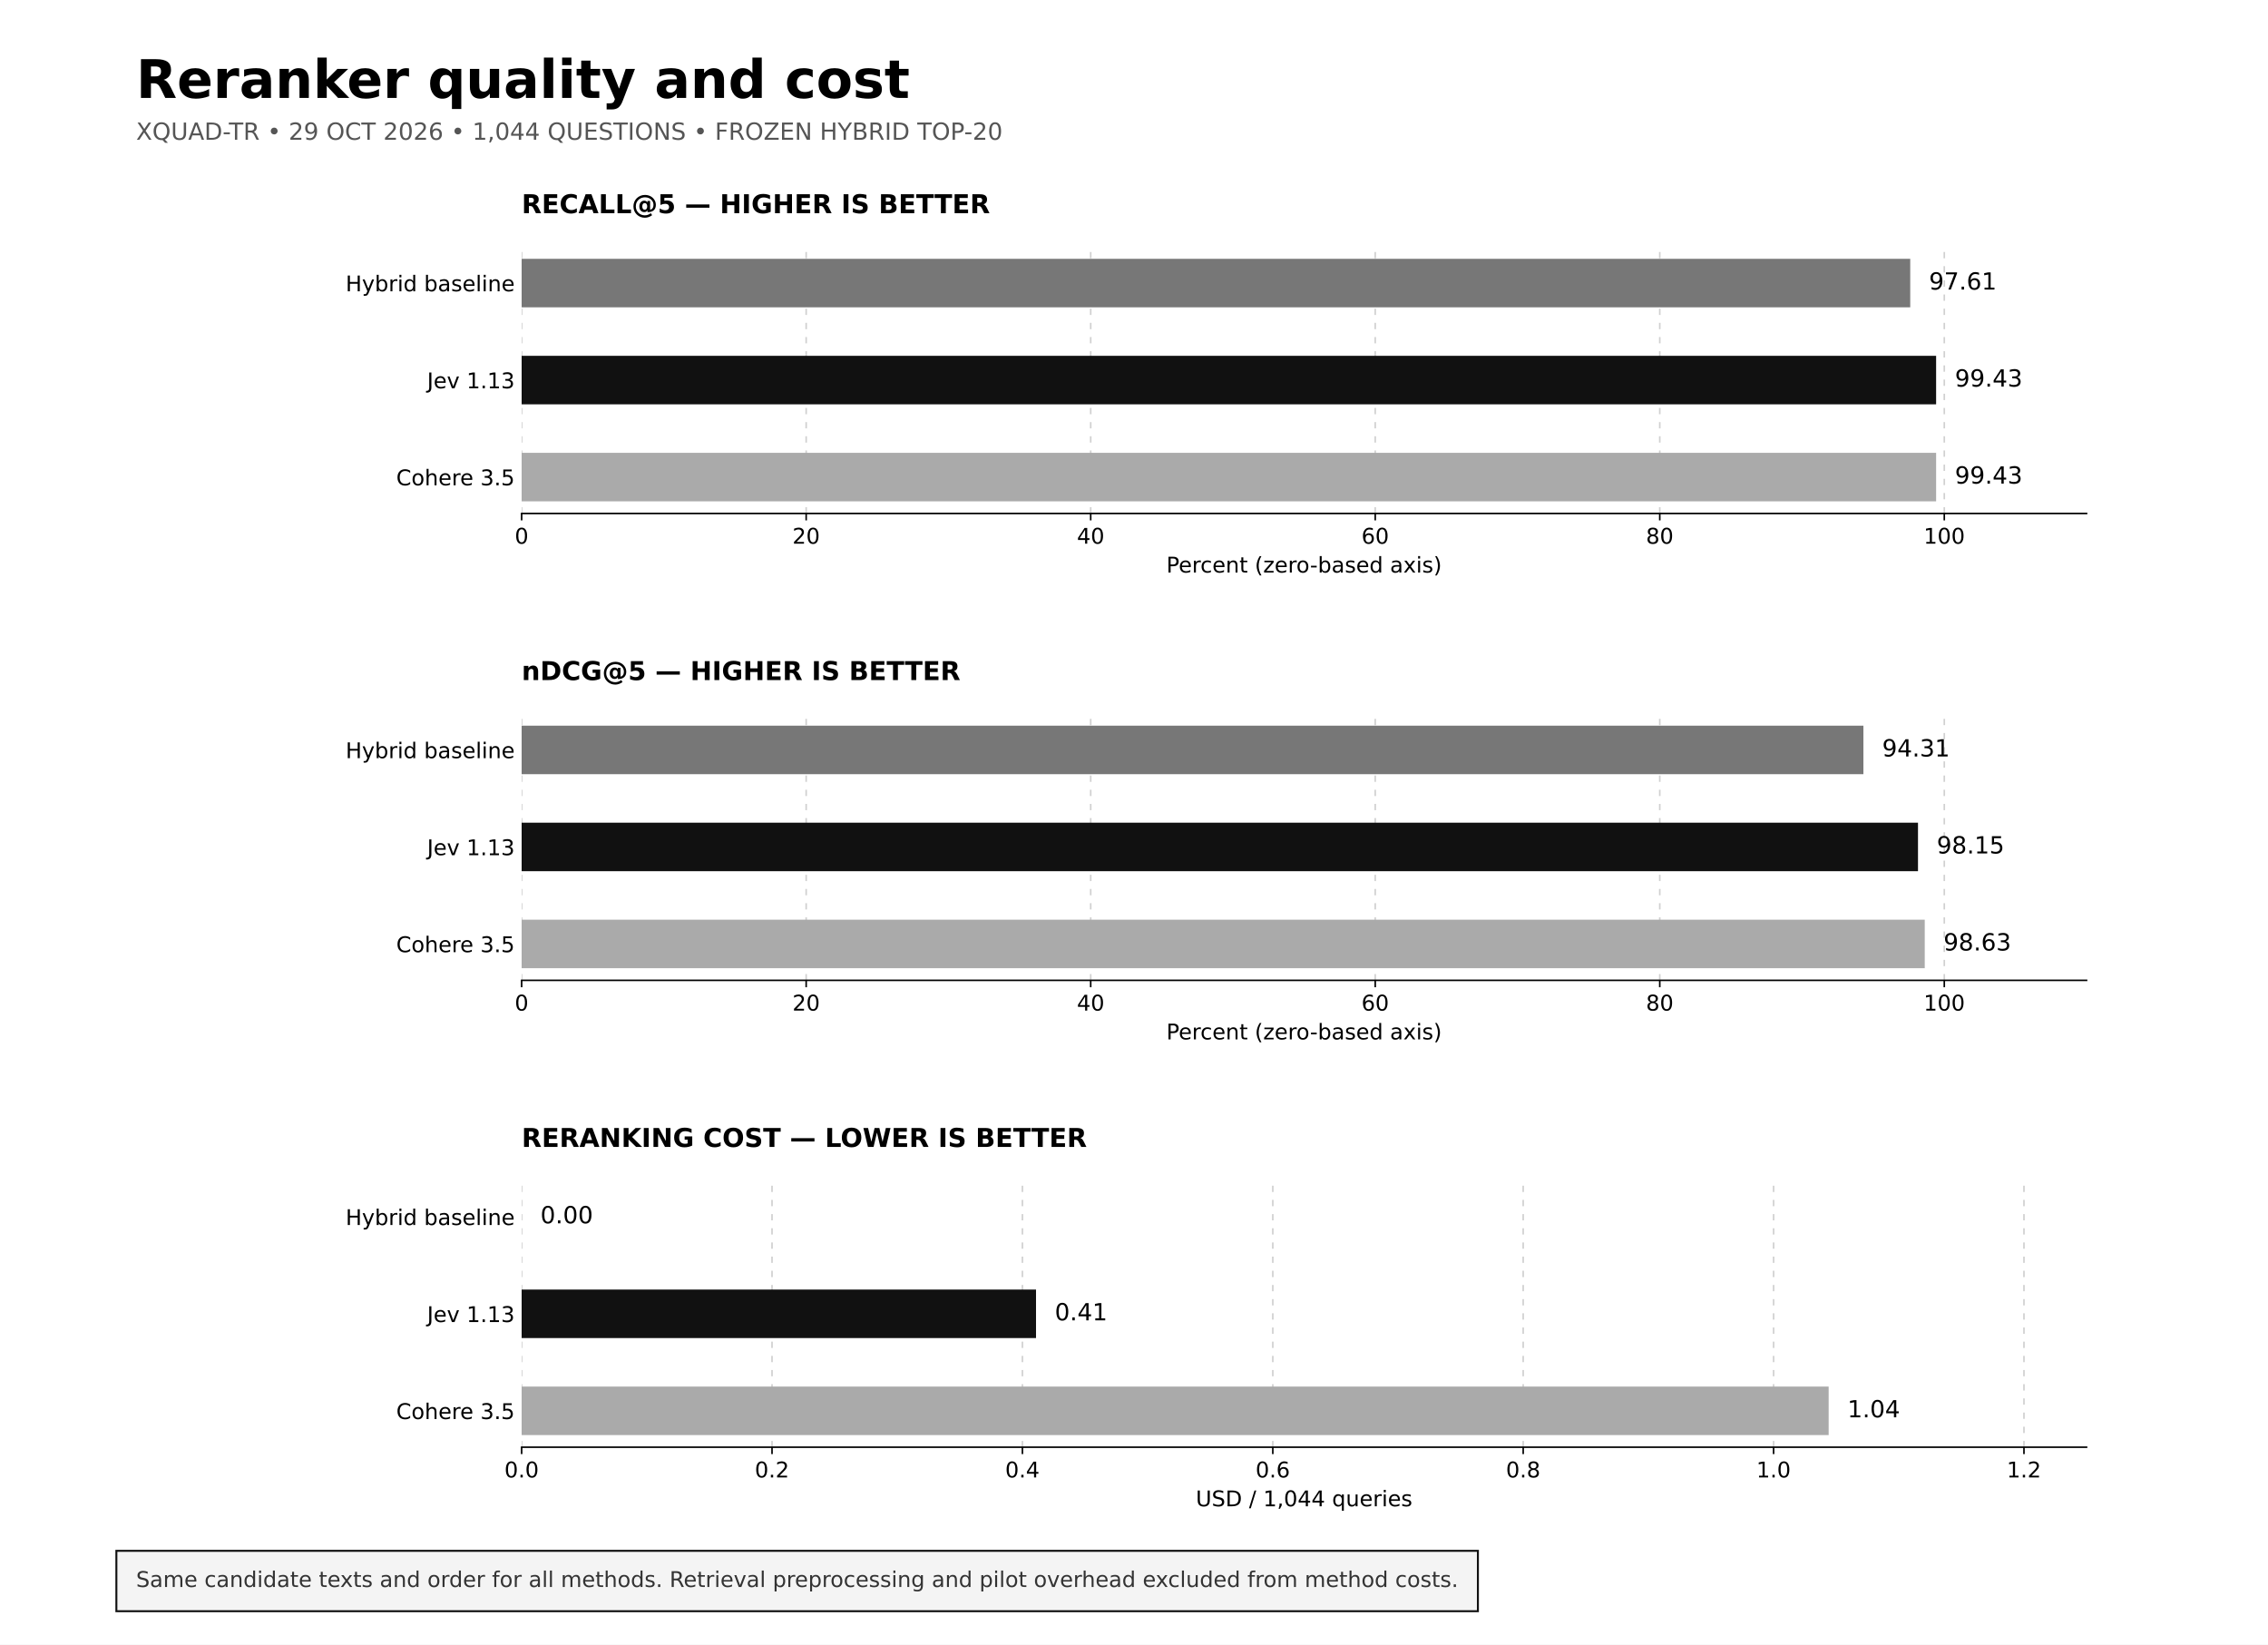
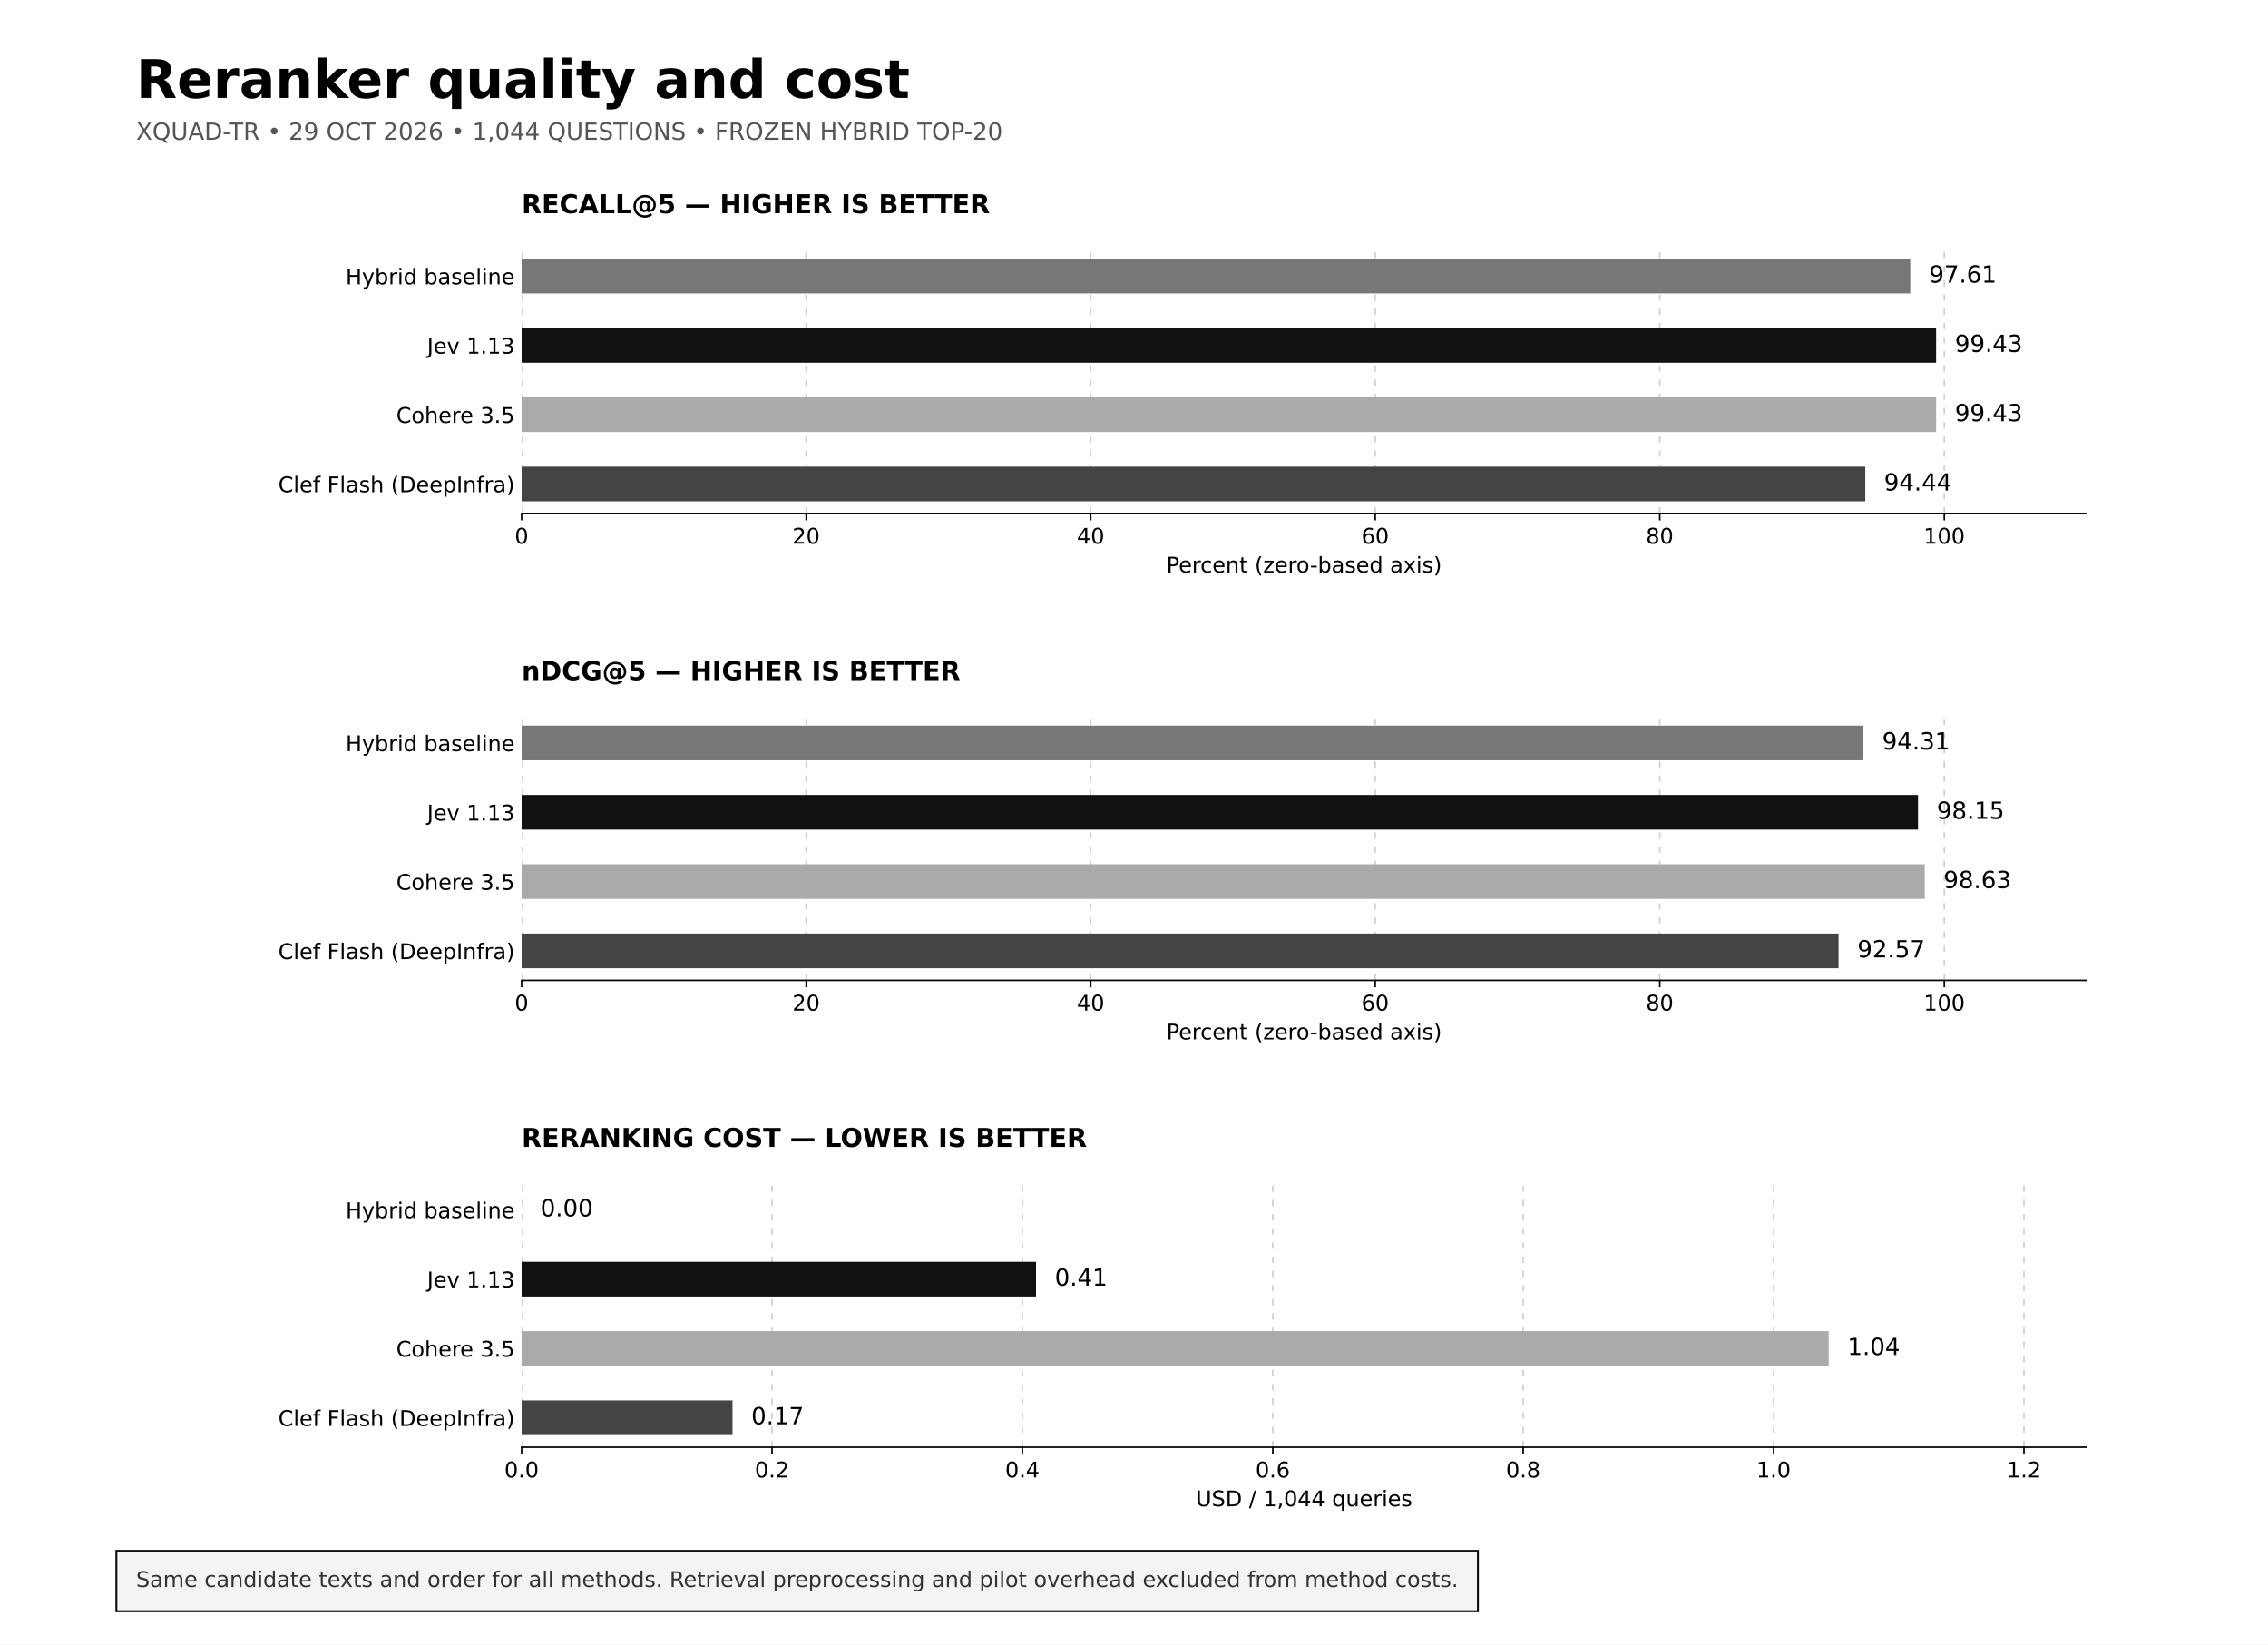
<svg xmlns="http://www.w3.org/2000/svg" xmlns:xlink="http://www.w3.org/1999/xlink" width="1152pt" height="835.2pt" viewBox="0 0 1152 835.2" version="1.1">
  <defs>
    <style type="text/css">*{stroke-linejoin: round; stroke-linecap: butt}</style>
  </defs>
  <g id="figure_1">
    <g id="patch_1">
      <path d="M 0 835.2 L 1152 835.2 L 1152 0 L 0 0 z " style="fill: #ffffff" />
    </g>
    <g id="axes_1">
      <g id="patch_2">
        <path d="M 264.96 260.768 L 1059.84 260.768 L 1059.84 125.28 L 264.96 125.28 z " style="fill: #ffffff" />
      </g>
      <g id="matplotlib.axis_1">
        <g id="xtick_1">
          <g id="line2d_1">
            <path d="M 264.96 260.768 L 264.96 125.28 " clip-path="url(#p45918f4091)" style="fill: none; stroke-dasharray: 3.2,4; stroke-dashoffset: 0; stroke: #d0d0d0; stroke-width: 0.8" />
          </g>
          <g id="line2d_2">
            <defs>
              <path id="m28c843591a" d="M 0 0 L 0 3.5 " style="stroke: #000000; stroke-width: 0.8" />
            </defs>
            <g>
              <use xlink:href="#m28c843591a" x="264.96" y="260.768" style="stroke: #000000; stroke-width: 0.8" />
            </g>
          </g>
          <g id="text_1">
            <text style="font-size: 11px; font-family: 'DejaVu Sans'; text-anchor: middle" x="264.96" y="276.126" transform="rotate(-0 264.96 276.1263)">0</text>
          </g>
        </g>
        <g id="xtick_2">
          <g id="line2d_3">
            <path d="M 409.484 260.768 L 409.484 125.28 " clip-path="url(#p45918f4091)" style="fill: none; stroke-dasharray: 3.2,4; stroke-dashoffset: 0; stroke: #d0d0d0; stroke-width: 0.8" />
          </g>
          <g id="line2d_4">
            <g>
              <use xlink:href="#m28c843591a" x="409.484" y="260.768" style="stroke: #000000; stroke-width: 0.8" />
            </g>
          </g>
          <g id="text_2">
            <text style="font-size: 11px; font-family: 'DejaVu Sans'; text-anchor: middle" x="409.484" y="276.126" transform="rotate(-0 409.4836 276.1263)">20</text>
          </g>
        </g>
        <g id="xtick_3">
          <g id="line2d_5">
            <path d="M 554.007 260.768 L 554.007 125.28 " clip-path="url(#p45918f4091)" style="fill: none; stroke-dasharray: 3.2,4; stroke-dashoffset: 0; stroke: #d0d0d0; stroke-width: 0.8" />
          </g>
          <g id="line2d_6">
            <g>
              <use xlink:href="#m28c843591a" x="554.007" y="260.768" style="stroke: #000000; stroke-width: 0.8" />
            </g>
          </g>
          <g id="text_3">
            <text style="font-size: 11px; font-family: 'DejaVu Sans'; text-anchor: middle" x="554.007" y="276.126" transform="rotate(-0 554.0073 276.1263)">40</text>
          </g>
        </g>
        <g id="xtick_4">
          <g id="line2d_7">
            <path d="M 698.531 260.768 L 698.531 125.28 " clip-path="url(#p45918f4091)" style="fill: none; stroke-dasharray: 3.2,4; stroke-dashoffset: 0; stroke: #d0d0d0; stroke-width: 0.8" />
          </g>
          <g id="line2d_8">
            <g>
              <use xlink:href="#m28c843591a" x="698.531" y="260.768" style="stroke: #000000; stroke-width: 0.8" />
            </g>
          </g>
          <g id="text_4">
            <text style="font-size: 11px; font-family: 'DejaVu Sans'; text-anchor: middle" x="698.531" y="276.126" transform="rotate(-0 698.5309 276.1263)">60</text>
          </g>
        </g>
        <g id="xtick_5">
          <g id="line2d_9">
            <path d="M 843.055 260.768 L 843.055 125.28 " clip-path="url(#p45918f4091)" style="fill: none; stroke-dasharray: 3.2,4; stroke-dashoffset: 0; stroke: #d0d0d0; stroke-width: 0.8" />
          </g>
          <g id="line2d_10">
            <g>
              <use xlink:href="#m28c843591a" x="843.055" y="260.768" style="stroke: #000000; stroke-width: 0.8" />
            </g>
          </g>
          <g id="text_5">
            <text style="font-size: 11px; font-family: 'DejaVu Sans'; text-anchor: middle" x="843.055" y="276.126" transform="rotate(-0 843.0545 276.1263)">80</text>
          </g>
        </g>
        <g id="xtick_6">
          <g id="line2d_11">
            <path d="M 987.578 260.768 L 987.578 125.28 " clip-path="url(#p45918f4091)" style="fill: none; stroke-dasharray: 3.2,4; stroke-dashoffset: 0; stroke: #d0d0d0; stroke-width: 0.8" />
          </g>
          <g id="line2d_12">
            <g>
              <use xlink:href="#m28c843591a" x="987.578" y="260.768" style="stroke: #000000; stroke-width: 0.8" />
            </g>
          </g>
          <g id="text_6">
            <text style="font-size: 11px; font-family: 'DejaVu Sans'; text-anchor: middle" x="987.578" y="276.126" transform="rotate(-0 987.5782 276.1263)">100</text>
          </g>
        </g>
        <g id="text_7">
          <text style="font-size: 11px; font-family: 'DejaVu Sans'; text-anchor: middle" x="662.4" y="290.772" transform="rotate(-0 662.4 290.7722)">Percent (zero-based axis)</text>
        </g>
      </g>
      <g id="matplotlib.axis_2">
        <g id="ytick_1">
          <g id="line2d_13" />
          <g id="text_8">
-             <text style="font-size: 11px; font-family: 'DejaVu Sans'; text-anchor: end" x="261.46" y="147.935" transform="rotate(-0 261.46 147.9348)">Hybrid baseline</text>
+             <text style="font-size: 11px; font-family: 'DejaVu Sans'; text-anchor: end" x="261.46" y="144.416" transform="rotate(-0 261.46 144.4156)">Hybrid baseline</text>
          </g>
        </g>
        <g id="ytick_2">
          <g id="line2d_14" />
          <g id="text_9">
-             <text style="font-size: 11px; font-family: 'DejaVu Sans'; text-anchor: end" x="261.46" y="197.203" transform="rotate(-0 261.46 197.2031)">Jev 1.13</text>
+             <text style="font-size: 11px; font-family: 'DejaVu Sans'; text-anchor: end" x="261.46" y="179.607" transform="rotate(-0 261.46 179.6073)">Jev 1.13</text>
          </g>
        </g>
        <g id="ytick_3">
          <g id="line2d_15" />
          <g id="text_10">
-             <text style="font-size: 11px; font-family: 'DejaVu Sans'; text-anchor: end" x="261.46" y="246.472" transform="rotate(-0 261.46 246.4715)">Cohere 3.5</text>
+             <text style="font-size: 11px; font-family: 'DejaVu Sans'; text-anchor: end" x="261.46" y="214.799" transform="rotate(-0 261.46 214.799)">Cohere 3.5</text>
+           </g>
+         </g>
+         <g id="ytick_4">
+           <g id="line2d_16" />
+           <g id="text_11">
+             <text style="font-size: 11px; font-family: 'DejaVu Sans'; text-anchor: end" x="261.46" y="249.991" transform="rotate(-0 261.46 249.9907)">Clef Flash (DeepInfra)</text>
          </g>
        </g>
      </g>
      <g id="patch_3">
-         <path d="M 264.96 131.439 L 970.274 131.439 L 970.274 156.073 L 264.96 156.073 z " clip-path="url(#p45918f4091)" style="fill: #777777" />
+         <path d="M 264.96 131.439 L 970.274 131.439 L 970.274 149.034 L 264.96 149.034 z " clip-path="url(#p45918f4091)" style="fill: #777777" />
      </g>
      <g id="patch_4">
-         <path d="M 264.96 180.707 L 983.425 180.707 L 983.425 205.341 L 264.96 205.341 z " clip-path="url(#p45918f4091)" style="fill: #111111" />
+         <path d="M 264.96 166.63 L 983.425 166.63 L 983.425 184.226 L 264.96 184.226 z " clip-path="url(#p45918f4091)" style="fill: #111111" />
      </g>
      <g id="patch_5">
-         <path d="M 264.96 229.975 L 983.425 229.975 L 983.425 254.609 L 264.96 254.609 z " clip-path="url(#p45918f4091)" style="fill: #aaaaaa" />
+         <path d="M 264.96 201.822 L 983.425 201.822 L 983.425 219.418 L 264.96 219.418 z " clip-path="url(#p45918f4091)" style="fill: #aaaaaa" />
      </g>
      <g id="patch_6">
+         <path d="M 264.96 237.014 L 947.433 237.014 L 947.433 254.609 L 264.96 254.609 z " clip-path="url(#p45918f4091)" style="fill: #444444" />
+       </g>
+       <g id="patch_7">
        <path d="M 264.96 260.768 L 1059.84 260.768 " style="fill: none; stroke: #000000; stroke-width: 0.8; stroke-linejoin: miter; stroke-linecap: square" />
      </g>
-       <g id="text_11">
-         <text style="font-size: 12px; font-family: 'DejaVu Sans'; text-anchor: start" x="979.813" y="147.067" transform="rotate(-0 979.8127 147.0669)">97.61</text>
-       </g>
      <g id="text_12">
-         <text style="font-size: 12px; font-family: 'DejaVu Sans'; text-anchor: start" x="992.964" y="196.335" transform="rotate(-0 992.9638 196.3353)">99.43</text>
+         <text style="font-size: 12px; font-family: 'DejaVu Sans'; text-anchor: start" x="979.813" y="143.548" transform="rotate(-0 979.8127 143.5477)">97.61</text>
      </g>
      <g id="text_13">
-         <text style="font-size: 12px; font-family: 'DejaVu Sans'; text-anchor: start" x="992.964" y="245.604" transform="rotate(-0 992.9638 245.6036)">99.43</text>
+         <text style="font-size: 12px; font-family: 'DejaVu Sans'; text-anchor: start" x="992.964" y="178.739" transform="rotate(-0 992.9638 178.7394)">99.43</text>
      </g>
      <g id="text_14">
+         <text style="font-size: 12px; font-family: 'DejaVu Sans'; text-anchor: start" x="992.964" y="213.931" transform="rotate(-0 992.9638 213.9311)">99.43</text>
+       </g>
+       <g id="text_15">
+         <text style="font-size: 12px; font-family: 'DejaVu Sans'; text-anchor: start" x="956.971" y="249.123" transform="rotate(-0 956.9713 249.1228)">94.44</text>
+       </g>
+       <g id="text_16">
        <text style="font-weight: 700; font-size: 13.2px; font-family: 'DejaVu Sans'; text-anchor: start" x="264.96" y="108.28" transform="rotate(-0 264.96 108.28)">RECALL@5 — HIGHER IS BETTER</text>
      </g>
    </g>
    <g id="axes_2">
-       <g id="patch_7">
+       <g id="patch_8">
        <path d="M 264.96 497.872 L 1059.84 497.872 L 1059.84 362.384 L 264.96 362.384 z " style="fill: #ffffff" />
      </g>
      <g id="matplotlib.axis_3">
        <g id="xtick_7">
-           <g id="line2d_16">
+           <g id="line2d_17">
            <path d="M 264.96 497.872 L 264.96 362.384 " clip-path="url(#p9678385b44)" style="fill: none; stroke-dasharray: 3.2,4; stroke-dashoffset: 0; stroke: #d0d0d0; stroke-width: 0.8" />
          </g>
-           <g id="line2d_17">
+           <g id="line2d_18">
            <g>
              <use xlink:href="#m28c843591a" x="264.96" y="497.872" style="stroke: #000000; stroke-width: 0.8" />
            </g>
          </g>
-           <g id="text_15">
+           <g id="text_17">
            <text style="font-size: 11px; font-family: 'DejaVu Sans'; text-anchor: middle" x="264.96" y="513.23" transform="rotate(-0 264.96 513.2303)">0</text>
          </g>
        </g>
        <g id="xtick_8">
-           <g id="line2d_18">
+           <g id="line2d_19">
            <path d="M 409.484 497.872 L 409.484 362.384 " clip-path="url(#p9678385b44)" style="fill: none; stroke-dasharray: 3.2,4; stroke-dashoffset: 0; stroke: #d0d0d0; stroke-width: 0.8" />
          </g>
-           <g id="line2d_19">
+           <g id="line2d_20">
            <g>
              <use xlink:href="#m28c843591a" x="409.484" y="497.872" style="stroke: #000000; stroke-width: 0.8" />
            </g>
          </g>
-           <g id="text_16">
+           <g id="text_18">
            <text style="font-size: 11px; font-family: 'DejaVu Sans'; text-anchor: middle" x="409.484" y="513.23" transform="rotate(-0 409.4836 513.2303)">20</text>
          </g>
        </g>
        <g id="xtick_9">
-           <g id="line2d_20">
+           <g id="line2d_21">
            <path d="M 554.007 497.872 L 554.007 362.384 " clip-path="url(#p9678385b44)" style="fill: none; stroke-dasharray: 3.2,4; stroke-dashoffset: 0; stroke: #d0d0d0; stroke-width: 0.8" />
          </g>
-           <g id="line2d_21">
+           <g id="line2d_22">
            <g>
              <use xlink:href="#m28c843591a" x="554.007" y="497.872" style="stroke: #000000; stroke-width: 0.8" />
            </g>
          </g>
-           <g id="text_17">
+           <g id="text_19">
            <text style="font-size: 11px; font-family: 'DejaVu Sans'; text-anchor: middle" x="554.007" y="513.23" transform="rotate(-0 554.0073 513.2303)">40</text>
          </g>
        </g>
        <g id="xtick_10">
-           <g id="line2d_22">
+           <g id="line2d_23">
            <path d="M 698.531 497.872 L 698.531 362.384 " clip-path="url(#p9678385b44)" style="fill: none; stroke-dasharray: 3.2,4; stroke-dashoffset: 0; stroke: #d0d0d0; stroke-width: 0.8" />
          </g>
-           <g id="line2d_23">
+           <g id="line2d_24">
            <g>
              <use xlink:href="#m28c843591a" x="698.531" y="497.872" style="stroke: #000000; stroke-width: 0.8" />
            </g>
          </g>
-           <g id="text_18">
+           <g id="text_20">
            <text style="font-size: 11px; font-family: 'DejaVu Sans'; text-anchor: middle" x="698.531" y="513.23" transform="rotate(-0 698.5309 513.2303)">60</text>
          </g>
        </g>
        <g id="xtick_11">
-           <g id="line2d_24">
+           <g id="line2d_25">
            <path d="M 843.055 497.872 L 843.055 362.384 " clip-path="url(#p9678385b44)" style="fill: none; stroke-dasharray: 3.2,4; stroke-dashoffset: 0; stroke: #d0d0d0; stroke-width: 0.8" />
          </g>
-           <g id="line2d_25">
+           <g id="line2d_26">
            <g>
              <use xlink:href="#m28c843591a" x="843.055" y="497.872" style="stroke: #000000; stroke-width: 0.8" />
            </g>
          </g>
-           <g id="text_19">
+           <g id="text_21">
            <text style="font-size: 11px; font-family: 'DejaVu Sans'; text-anchor: middle" x="843.055" y="513.23" transform="rotate(-0 843.0545 513.2303)">80</text>
          </g>
        </g>
        <g id="xtick_12">
-           <g id="line2d_26">
+           <g id="line2d_27">
            <path d="M 987.578 497.872 L 987.578 362.384 " clip-path="url(#p9678385b44)" style="fill: none; stroke-dasharray: 3.2,4; stroke-dashoffset: 0; stroke: #d0d0d0; stroke-width: 0.8" />
          </g>
-           <g id="line2d_27">
+           <g id="line2d_28">
            <g>
              <use xlink:href="#m28c843591a" x="987.578" y="497.872" style="stroke: #000000; stroke-width: 0.8" />
            </g>
          </g>
-           <g id="text_20">
+           <g id="text_22">
            <text style="font-size: 11px; font-family: 'DejaVu Sans'; text-anchor: middle" x="987.578" y="513.23" transform="rotate(-0 987.5782 513.2303)">100</text>
          </g>
        </g>
-         <g id="text_21">
+         <g id="text_23">
          <text style="font-size: 11px; font-family: 'DejaVu Sans'; text-anchor: middle" x="662.4" y="527.876" transform="rotate(-0 662.4 527.8762)">Percent (zero-based axis)</text>
        </g>
      </g>
      <g id="matplotlib.axis_4">
-         <g id="ytick_4">
-           <g id="line2d_28" />
-           <g id="text_22">
-             <text style="font-size: 11px; font-family: 'DejaVu Sans'; text-anchor: end" x="261.46" y="385.039" transform="rotate(-0 261.46 385.0388)">Hybrid baseline</text>
-           </g>
-         </g>
        <g id="ytick_5">
          <g id="line2d_29" />
-           <g id="text_23">
-             <text style="font-size: 11px; font-family: 'DejaVu Sans'; text-anchor: end" x="261.46" y="434.307" transform="rotate(-0 261.46 434.3071)">Jev 1.13</text>
+           <g id="text_24">
+             <text style="font-size: 11px; font-family: 'DejaVu Sans'; text-anchor: end" x="261.46" y="381.52" transform="rotate(-0 261.46 381.5196)">Hybrid baseline</text>
          </g>
        </g>
        <g id="ytick_6">
          <g id="line2d_30" />
-           <g id="text_24">
-             <text style="font-size: 11px; font-family: 'DejaVu Sans'; text-anchor: end" x="261.46" y="483.576" transform="rotate(-0 261.46 483.5755)">Cohere 3.5</text>
-           </g>
-         </g>
-       </g>
-       <g id="patch_8">
-         <path d="M 264.96 368.543 L 946.489 368.543 L 946.489 393.177 L 264.96 393.177 z " clip-path="url(#p9678385b44)" style="fill: #777777" />
+           <g id="text_25">
+             <text style="font-size: 11px; font-family: 'DejaVu Sans'; text-anchor: end" x="261.46" y="416.711" transform="rotate(-0 261.46 416.7113)">Jev 1.13</text>
+           </g>
+         </g>
+         <g id="ytick_7">
+           <g id="line2d_31" />
+           <g id="text_26">
+             <text style="font-size: 11px; font-family: 'DejaVu Sans'; text-anchor: end" x="261.46" y="451.903" transform="rotate(-0 261.46 451.903)">Cohere 3.5</text>
+           </g>
+         </g>
+         <g id="ytick_8">
+           <g id="line2d_32" />
+           <g id="text_27">
+             <text style="font-size: 11px; font-family: 'DejaVu Sans'; text-anchor: end" x="261.46" y="487.095" transform="rotate(-0 261.46 487.0947)">Clef Flash (DeepInfra)</text>
+           </g>
+         </g>
      </g>
      <g id="patch_9">
-         <path d="M 264.96 417.811 L 974.218 417.811 L 974.218 442.445 L 264.96 442.445 z " clip-path="url(#p9678385b44)" style="fill: #111111" />
+         <path d="M 264.96 368.543 L 946.489 368.543 L 946.489 386.138 L 264.96 386.138 z " clip-path="url(#p9678385b44)" style="fill: #777777" />
      </g>
      <g id="patch_10">
-         <path d="M 264.96 467.079 L 977.65 467.079 L 977.65 491.713 L 264.96 491.713 z " clip-path="url(#p9678385b44)" style="fill: #aaaaaa" />
+         <path d="M 264.96 403.734 L 974.218 403.734 L 974.218 421.33 L 264.96 421.33 z " clip-path="url(#p9678385b44)" style="fill: #111111" />
      </g>
      <g id="patch_11">
+         <path d="M 264.96 438.926 L 977.65 438.926 L 977.65 456.522 L 264.96 456.522 z " clip-path="url(#p9678385b44)" style="fill: #aaaaaa" />
+       </g>
+       <g id="patch_12">
+         <path d="M 264.96 474.118 L 933.864 474.118 L 933.864 491.713 L 264.96 491.713 z " clip-path="url(#p9678385b44)" style="fill: #444444" />
+       </g>
+       <g id="patch_13">
        <path d="M 264.96 497.872 L 1059.84 497.872 " style="fill: none; stroke: #000000; stroke-width: 0.8; stroke-linejoin: miter; stroke-linecap: square" />
      </g>
-       <g id="text_25">
-         <text style="font-size: 12px; font-family: 'DejaVu Sans'; text-anchor: start" x="956.028" y="384.171" transform="rotate(-0 956.0275 384.1709)">94.31</text>
-       </g>
-       <g id="text_26">
-         <text style="font-size: 12px; font-family: 'DejaVu Sans'; text-anchor: start" x="983.757" y="433.439" transform="rotate(-0 983.7566 433.4393)">98.15</text>
-       </g>
-       <g id="text_27">
-         <text style="font-size: 12px; font-family: 'DejaVu Sans'; text-anchor: start" x="987.189" y="482.708" transform="rotate(-0 987.1887 482.7076)">98.63</text>
-       </g>
      <g id="text_28">
+         <text style="font-size: 12px; font-family: 'DejaVu Sans'; text-anchor: start" x="956.028" y="380.652" transform="rotate(-0 956.0275 380.6517)">94.31</text>
+       </g>
+       <g id="text_29">
+         <text style="font-size: 12px; font-family: 'DejaVu Sans'; text-anchor: start" x="983.757" y="415.843" transform="rotate(-0 983.7566 415.8434)">98.15</text>
+       </g>
+       <g id="text_30">
+         <text style="font-size: 12px; font-family: 'DejaVu Sans'; text-anchor: start" x="987.189" y="451.035" transform="rotate(-0 987.1887 451.0351)">98.63</text>
+       </g>
+       <g id="text_31">
+         <text style="font-size: 12px; font-family: 'DejaVu Sans'; text-anchor: start" x="943.403" y="486.227" transform="rotate(-0 943.4028 486.2268)">92.57</text>
+       </g>
+       <g id="text_32">
        <text style="font-weight: 700; font-size: 13.2px; font-family: 'DejaVu Sans'; text-anchor: start" x="264.96" y="345.384" transform="rotate(-0 264.96 345.384)">nDCG@5 — HIGHER IS BETTER</text>
      </g>
    </g>
    <g id="axes_3">
-       <g id="patch_12">
+       <g id="patch_14">
        <path d="M 264.96 734.976 L 1059.84 734.976 L 1059.84 599.488 L 264.96 599.488 z " style="fill: #ffffff" />
      </g>
      <g id="matplotlib.axis_5">
        <g id="xtick_13">
-           <g id="line2d_31">
+           <g id="line2d_33">
            <path d="M 264.96 734.976 L 264.96 599.488 " clip-path="url(#pdf29f739b0)" style="fill: none; stroke-dasharray: 3.2,4; stroke-dashoffset: 0; stroke: #d0d0d0; stroke-width: 0.8" />
          </g>
-           <g id="line2d_32">
+           <g id="line2d_34">
            <g>
              <use xlink:href="#m28c843591a" x="264.96" y="734.976" style="stroke: #000000; stroke-width: 0.8" />
            </g>
          </g>
-           <g id="text_29">
+           <g id="text_33">
            <text style="font-size: 11px; font-family: 'DejaVu Sans'; text-anchor: middle" x="264.96" y="750.334" transform="rotate(-0 264.96 750.3343)">0.0</text>
          </g>
        </g>
        <g id="xtick_14">
-           <g id="line2d_33">
+           <g id="line2d_35">
            <path d="M 392.141 734.976 L 392.141 599.488 " clip-path="url(#pdf29f739b0)" style="fill: none; stroke-dasharray: 3.2,4; stroke-dashoffset: 0; stroke: #d0d0d0; stroke-width: 0.8" />
          </g>
-           <g id="line2d_34">
+           <g id="line2d_36">
            <g>
              <use xlink:href="#m28c843591a" x="392.141" y="734.976" style="stroke: #000000; stroke-width: 0.8" />
            </g>
          </g>
-           <g id="text_30">
+           <g id="text_34">
            <text style="font-size: 11px; font-family: 'DejaVu Sans'; text-anchor: middle" x="392.141" y="750.334" transform="rotate(-0 392.1408 750.3343)">0.2</text>
          </g>
        </g>
        <g id="xtick_15">
-           <g id="line2d_35">
+           <g id="line2d_37">
            <path d="M 519.322 734.976 L 519.322 599.488 " clip-path="url(#pdf29f739b0)" style="fill: none; stroke-dasharray: 3.2,4; stroke-dashoffset: 0; stroke: #d0d0d0; stroke-width: 0.8" />
          </g>
-           <g id="line2d_36">
+           <g id="line2d_38">
            <g>
              <use xlink:href="#m28c843591a" x="519.322" y="734.976" style="stroke: #000000; stroke-width: 0.8" />
            </g>
          </g>
-           <g id="text_31">
+           <g id="text_35">
            <text style="font-size: 11px; font-family: 'DejaVu Sans'; text-anchor: middle" x="519.322" y="750.334" transform="rotate(-0 519.3216 750.3343)">0.4</text>
          </g>
        </g>
        <g id="xtick_16">
-           <g id="line2d_37">
+           <g id="line2d_39">
            <path d="M 646.502 734.976 L 646.502 599.488 " clip-path="url(#pdf29f739b0)" style="fill: none; stroke-dasharray: 3.2,4; stroke-dashoffset: 0; stroke: #d0d0d0; stroke-width: 0.8" />
          </g>
-           <g id="line2d_38">
+           <g id="line2d_40">
            <g>
              <use xlink:href="#m28c843591a" x="646.502" y="734.976" style="stroke: #000000; stroke-width: 0.8" />
            </g>
          </g>
-           <g id="text_32">
+           <g id="text_36">
            <text style="font-size: 11px; font-family: 'DejaVu Sans'; text-anchor: middle" x="646.502" y="750.334" transform="rotate(-0 646.5024 750.3343)">0.6</text>
          </g>
        </g>
        <g id="xtick_17">
-           <g id="line2d_39">
+           <g id="line2d_41">
            <path d="M 773.683 734.976 L 773.683 599.488 " clip-path="url(#pdf29f739b0)" style="fill: none; stroke-dasharray: 3.2,4; stroke-dashoffset: 0; stroke: #d0d0d0; stroke-width: 0.8" />
          </g>
-           <g id="line2d_40">
+           <g id="line2d_42">
            <g>
              <use xlink:href="#m28c843591a" x="773.683" y="734.976" style="stroke: #000000; stroke-width: 0.8" />
            </g>
          </g>
-           <g id="text_33">
+           <g id="text_37">
            <text style="font-size: 11px; font-family: 'DejaVu Sans'; text-anchor: middle" x="773.683" y="750.334" transform="rotate(-0 773.6832 750.3343)">0.8</text>
          </g>
        </g>
        <g id="xtick_18">
-           <g id="line2d_41">
+           <g id="line2d_43">
            <path d="M 900.864 734.976 L 900.864 599.488 " clip-path="url(#pdf29f739b0)" style="fill: none; stroke-dasharray: 3.2,4; stroke-dashoffset: 0; stroke: #d0d0d0; stroke-width: 0.8" />
          </g>
-           <g id="line2d_42">
+           <g id="line2d_44">
            <g>
              <use xlink:href="#m28c843591a" x="900.864" y="734.976" style="stroke: #000000; stroke-width: 0.8" />
            </g>
          </g>
-           <g id="text_34">
+           <g id="text_38">
            <text style="font-size: 11px; font-family: 'DejaVu Sans'; text-anchor: middle" x="900.864" y="750.334" transform="rotate(-0 900.864 750.3343)">1.0</text>
          </g>
        </g>
        <g id="xtick_19">
-           <g id="line2d_43">
+           <g id="line2d_45">
            <path d="M 1028.045 734.976 L 1028.045 599.488 " clip-path="url(#pdf29f739b0)" style="fill: none; stroke-dasharray: 3.2,4; stroke-dashoffset: 0; stroke: #d0d0d0; stroke-width: 0.8" />
          </g>
-           <g id="line2d_44">
+           <g id="line2d_46">
            <g>
              <use xlink:href="#m28c843591a" x="1028.045" y="734.976" style="stroke: #000000; stroke-width: 0.8" />
            </g>
          </g>
-           <g id="text_35">
+           <g id="text_39">
            <text style="font-size: 11px; font-family: 'DejaVu Sans'; text-anchor: middle" x="1028.045" y="750.334" transform="rotate(-0 1028.045 750.3343)">1.2</text>
          </g>
        </g>
-         <g id="text_36">
+         <g id="text_40">
          <text style="font-size: 11px; font-family: 'DejaVu Sans'; text-anchor: middle" x="662.4" y="764.98" transform="rotate(-0 662.4 764.9802)">USD / 1,044 queries</text>
        </g>
      </g>
      <g id="matplotlib.axis_6">
-         <g id="ytick_7">
-           <g id="line2d_45" />
-           <g id="text_37">
-             <text style="font-size: 11px; font-family: 'DejaVu Sans'; text-anchor: end" x="261.46" y="622.143" transform="rotate(-0 261.46 622.1428)">Hybrid baseline</text>
-           </g>
-         </g>
-         <g id="ytick_8">
-           <g id="line2d_46" />
-           <g id="text_38">
-             <text style="font-size: 11px; font-family: 'DejaVu Sans'; text-anchor: end" x="261.46" y="671.411" transform="rotate(-0 261.46 671.4111)">Jev 1.13</text>
-           </g>
-         </g>
        <g id="ytick_9">
          <g id="line2d_47" />
-           <g id="text_39">
-             <text style="font-size: 11px; font-family: 'DejaVu Sans'; text-anchor: end" x="261.46" y="720.68" transform="rotate(-0 261.46 720.6795)">Cohere 3.5</text>
-           </g>
-         </g>
-       </g>
-       <g id="patch_13">
-         <path d="M 264.96 605.647 L 264.96 605.647 L 264.96 630.281 L 264.96 630.281 z " clip-path="url(#pdf29f739b0)" style="fill: #777777" />
-       </g>
-       <g id="patch_14">
-         <path d="M 264.96 654.915 L 526.231 654.915 L 526.231 679.549 L 264.96 679.549 z " clip-path="url(#pdf29f739b0)" style="fill: #111111" />
+           <g id="text_41">
+             <text style="font-size: 11px; font-family: 'DejaVu Sans'; text-anchor: end" x="261.46" y="618.624" transform="rotate(-0 261.46 618.6236)">Hybrid baseline</text>
+           </g>
+         </g>
+         <g id="ytick_10">
+           <g id="line2d_48" />
+           <g id="text_42">
+             <text style="font-size: 11px; font-family: 'DejaVu Sans'; text-anchor: end" x="261.46" y="653.815" transform="rotate(-0 261.46 653.8153)">Jev 1.13</text>
+           </g>
+         </g>
+         <g id="ytick_11">
+           <g id="line2d_49" />
+           <g id="text_43">
+             <text style="font-size: 11px; font-family: 'DejaVu Sans'; text-anchor: end" x="261.46" y="689.007" transform="rotate(-0 261.46 689.007)">Cohere 3.5</text>
+           </g>
+         </g>
+         <g id="ytick_12">
+           <g id="line2d_50" />
+           <g id="text_44">
+             <text style="font-size: 11px; font-family: 'DejaVu Sans'; text-anchor: end" x="261.46" y="724.199" transform="rotate(-0 261.46 724.1987)">Clef Flash (DeepInfra)</text>
+           </g>
+         </g>
      </g>
      <g id="patch_15">
-         <path d="M 264.96 704.183 L 928.844 704.183 L 928.844 728.817 L 264.96 728.817 z " clip-path="url(#pdf29f739b0)" style="fill: #aaaaaa" />
+         <path d="M 264.96 605.647 L 264.96 605.647 L 264.96 623.242 L 264.96 623.242 z " clip-path="url(#pdf29f739b0)" style="fill: #777777" />
      </g>
      <g id="patch_16">
+         <path d="M 264.96 640.838 L 526.231 640.838 L 526.231 658.434 L 264.96 658.434 z " clip-path="url(#pdf29f739b0)" style="fill: #111111" />
+       </g>
+       <g id="patch_17">
+         <path d="M 264.96 676.03 L 928.844 676.03 L 928.844 693.626 L 264.96 693.626 z " clip-path="url(#pdf29f739b0)" style="fill: #aaaaaa" />
+       </g>
+       <g id="patch_18">
+         <path d="M 264.96 711.222 L 372.072 711.222 L 372.072 728.817 L 264.96 728.817 z " clip-path="url(#pdf29f739b0)" style="fill: #444444" />
+       </g>
+       <g id="patch_19">
        <path d="M 264.96 734.976 L 1059.84 734.976 " style="fill: none; stroke: #000000; stroke-width: 0.8; stroke-linejoin: miter; stroke-linecap: square" />
      </g>
-       <g id="text_40">
-         <text style="font-size: 12px; font-family: 'DejaVu Sans'; text-anchor: start" x="274.499" y="621.275" transform="rotate(-0 274.4986 621.2749)">0.00</text>
-       </g>
-       <g id="text_41">
-         <text style="font-size: 12px; font-family: 'DejaVu Sans'; text-anchor: start" x="535.77" y="670.543" transform="rotate(-0 535.7696 670.5432)">0.41</text>
-       </g>
-       <g id="text_42">
-         <text style="font-size: 12px; font-family: 'DejaVu Sans'; text-anchor: start" x="938.382" y="719.812" transform="rotate(-0 938.3823 719.8116)">1.04</text>
-       </g>
-       <g id="text_43">
+       <g id="text_45">
+         <text style="font-size: 12px; font-family: 'DejaVu Sans'; text-anchor: start" x="274.499" y="617.756" transform="rotate(-0 274.4986 617.7557)">0.00</text>
+       </g>
+       <g id="text_46">
+         <text style="font-size: 12px; font-family: 'DejaVu Sans'; text-anchor: start" x="535.77" y="652.947" transform="rotate(-0 535.7696 652.9474)">0.41</text>
+       </g>
+       <g id="text_47">
+         <text style="font-size: 12px; font-family: 'DejaVu Sans'; text-anchor: start" x="938.382" y="688.139" transform="rotate(-0 938.3823 688.1391)">1.04</text>
+       </g>
+       <g id="text_48">
+         <text style="font-size: 12px; font-family: 'DejaVu Sans'; text-anchor: start" x="381.61" y="723.331" transform="rotate(-0 381.6101 723.3308)">0.17</text>
+       </g>
+       <g id="text_49">
        <text style="font-weight: 700; font-size: 13.2px; font-family: 'DejaVu Sans'; text-anchor: start" x="264.96" y="582.488" transform="rotate(-0 264.96 582.488)">RERANKING COST — LOWER IS BETTER</text>
      </g>
    </g>
-     <g id="text_44">
+     <g id="text_50">
      <text style="font-weight: 700; font-size: 27px; font-family: 'DejaVu Sans'; text-anchor: start" x="69.12" y="49.748" transform="rotate(-0 69.12 49.74778)">Reranker quality and cost</text>
    </g>
-     <g id="text_45">
+     <g id="text_51">
      <text style="font-size: 12px; font-family: 'DejaVu Sans'; text-anchor: start; fill: #555555" x="69.12" y="70.992" transform="rotate(-0 69.12 70.992)">XQUAD-TR  •  29 OCT 2026  •  1,044 QUESTIONS  •  FROZEN HYBRID TOP-20</text>
    </g>
-     <g id="text_46">
-       <g id="patch_17">
+     <g id="text_52">
+       <g id="patch_20">
        <path d="M 59.11 818.266 L 750.68 818.266 L 750.68 787.6 L 59.11 787.6 z " style="fill: #f4f4f4; stroke: #111111; stroke-linejoin: miter" />
      </g>
      <text style="font-size: 11px; font-family: 'DejaVu Sans'; text-anchor: start; fill: #333333" x="69.12" y="805.968" transform="rotate(-0 69.12 805.968)">Same candidate texts and order for all methods. Retrieval preprocessing and pilot overhead excluded from method costs.</text>
    </g>
  </g>
  <defs>
    <clipPath id="p45918f4091">
      <rect x="264.96" y="125.28" width="794.88" height="135.488" />
    </clipPath>
    <clipPath id="p9678385b44">
      <rect x="264.96" y="362.384" width="794.88" height="135.488" />
    </clipPath>
    <clipPath id="pdf29f739b0">
      <rect x="264.96" y="599.488" width="794.88" height="135.488" />
    </clipPath>
  </defs>
</svg>
